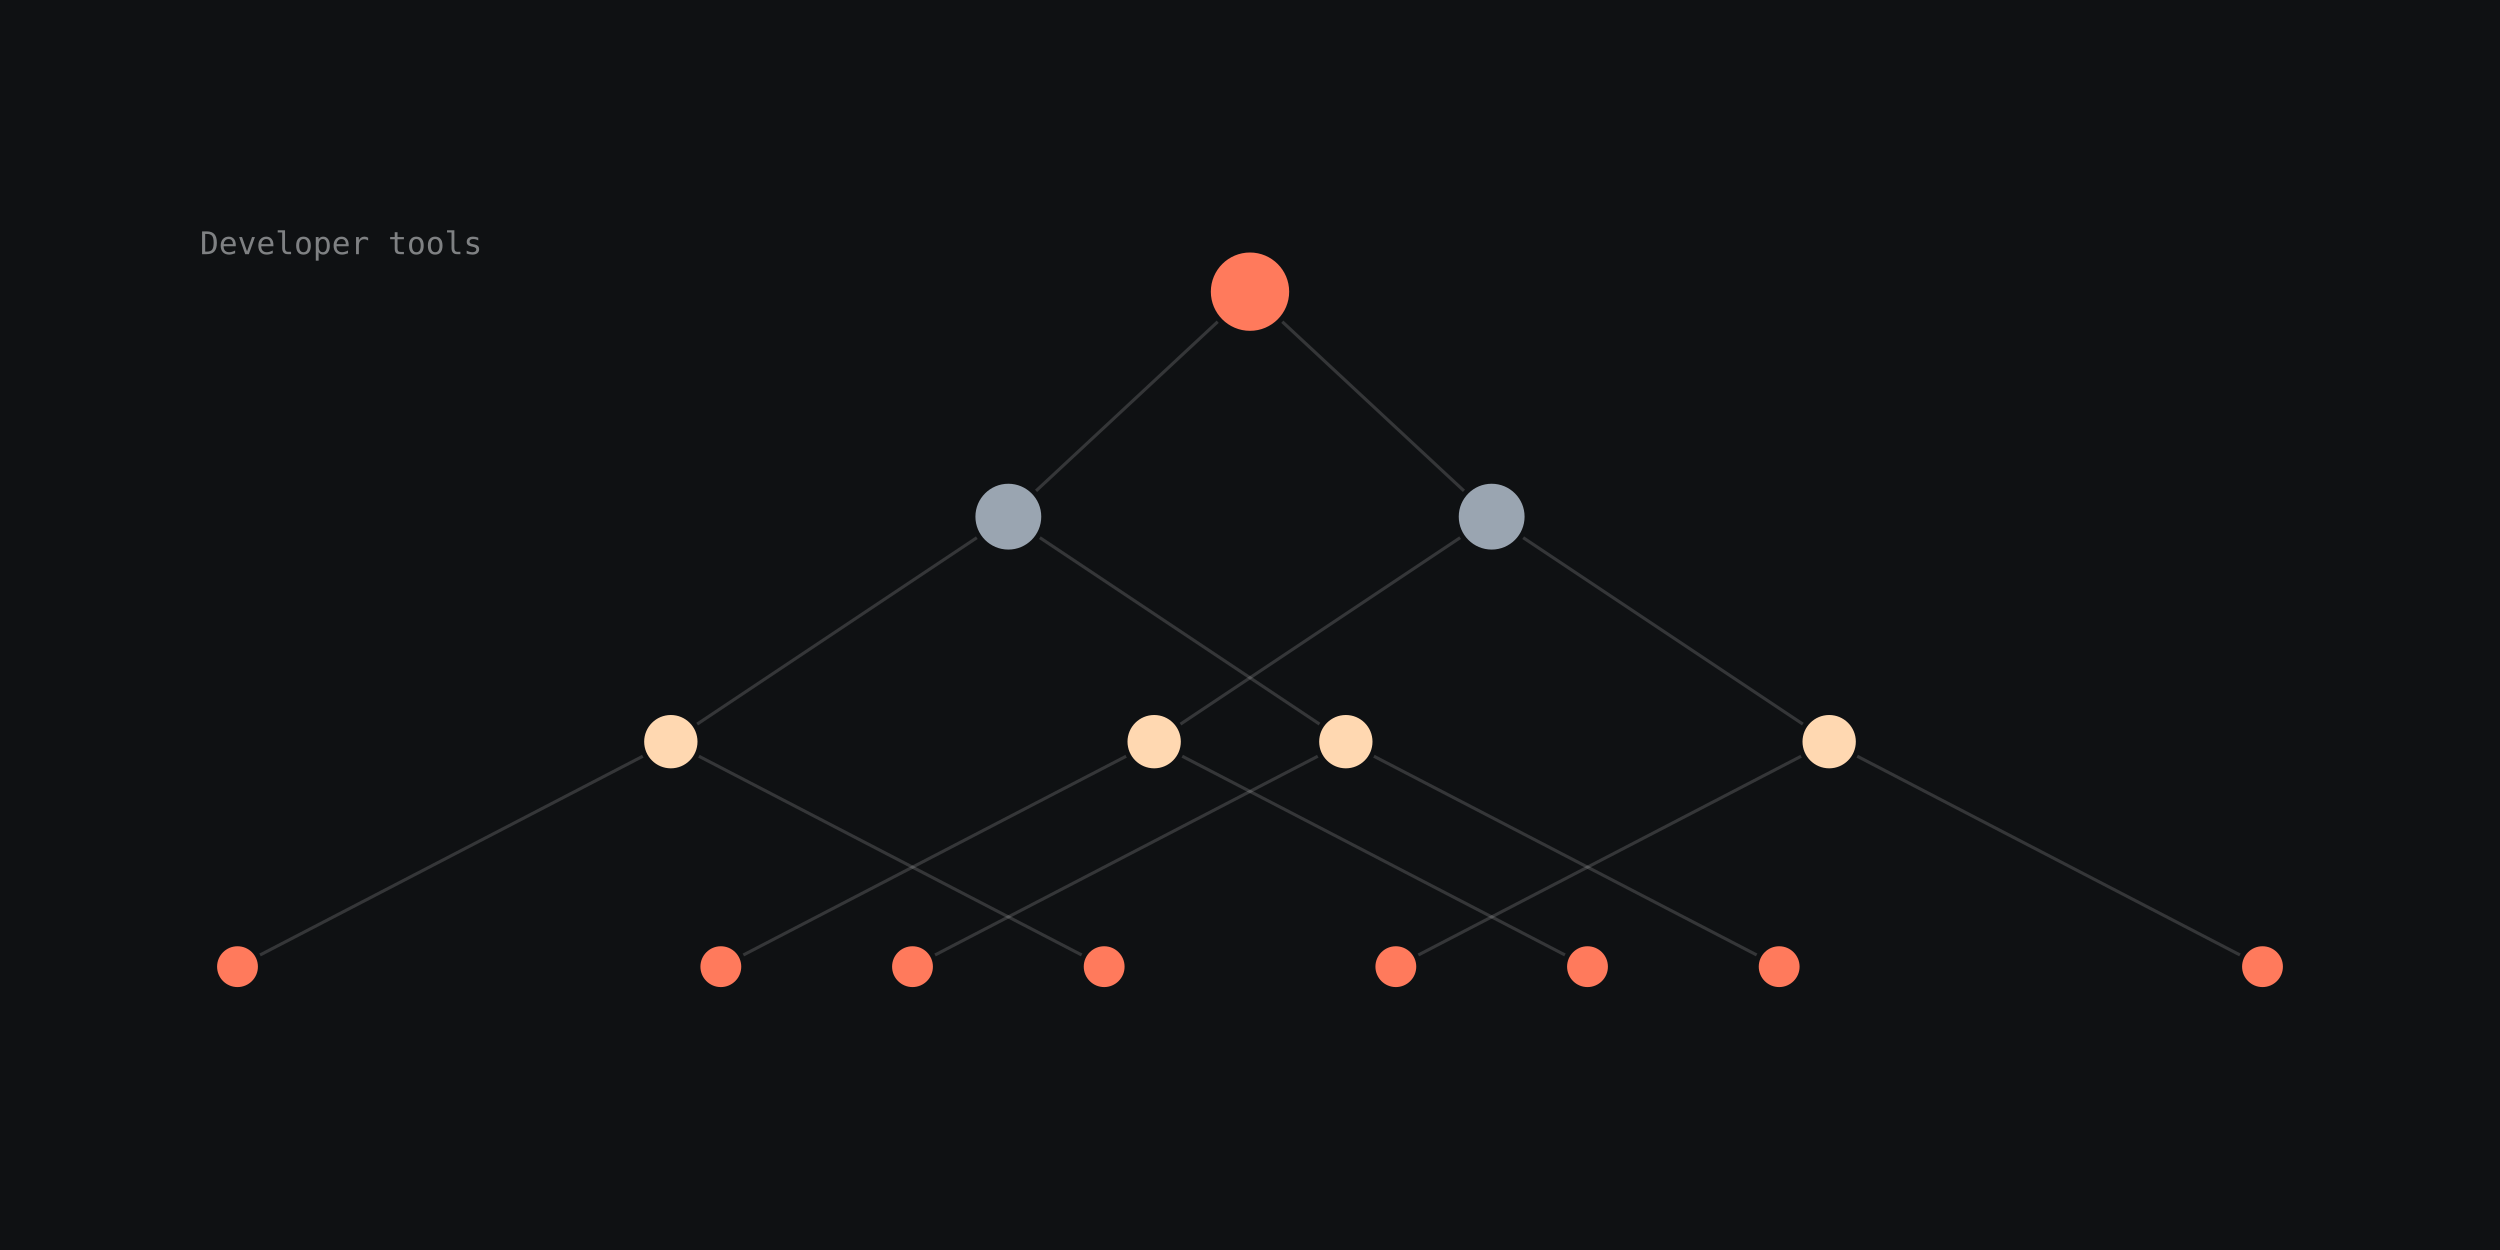
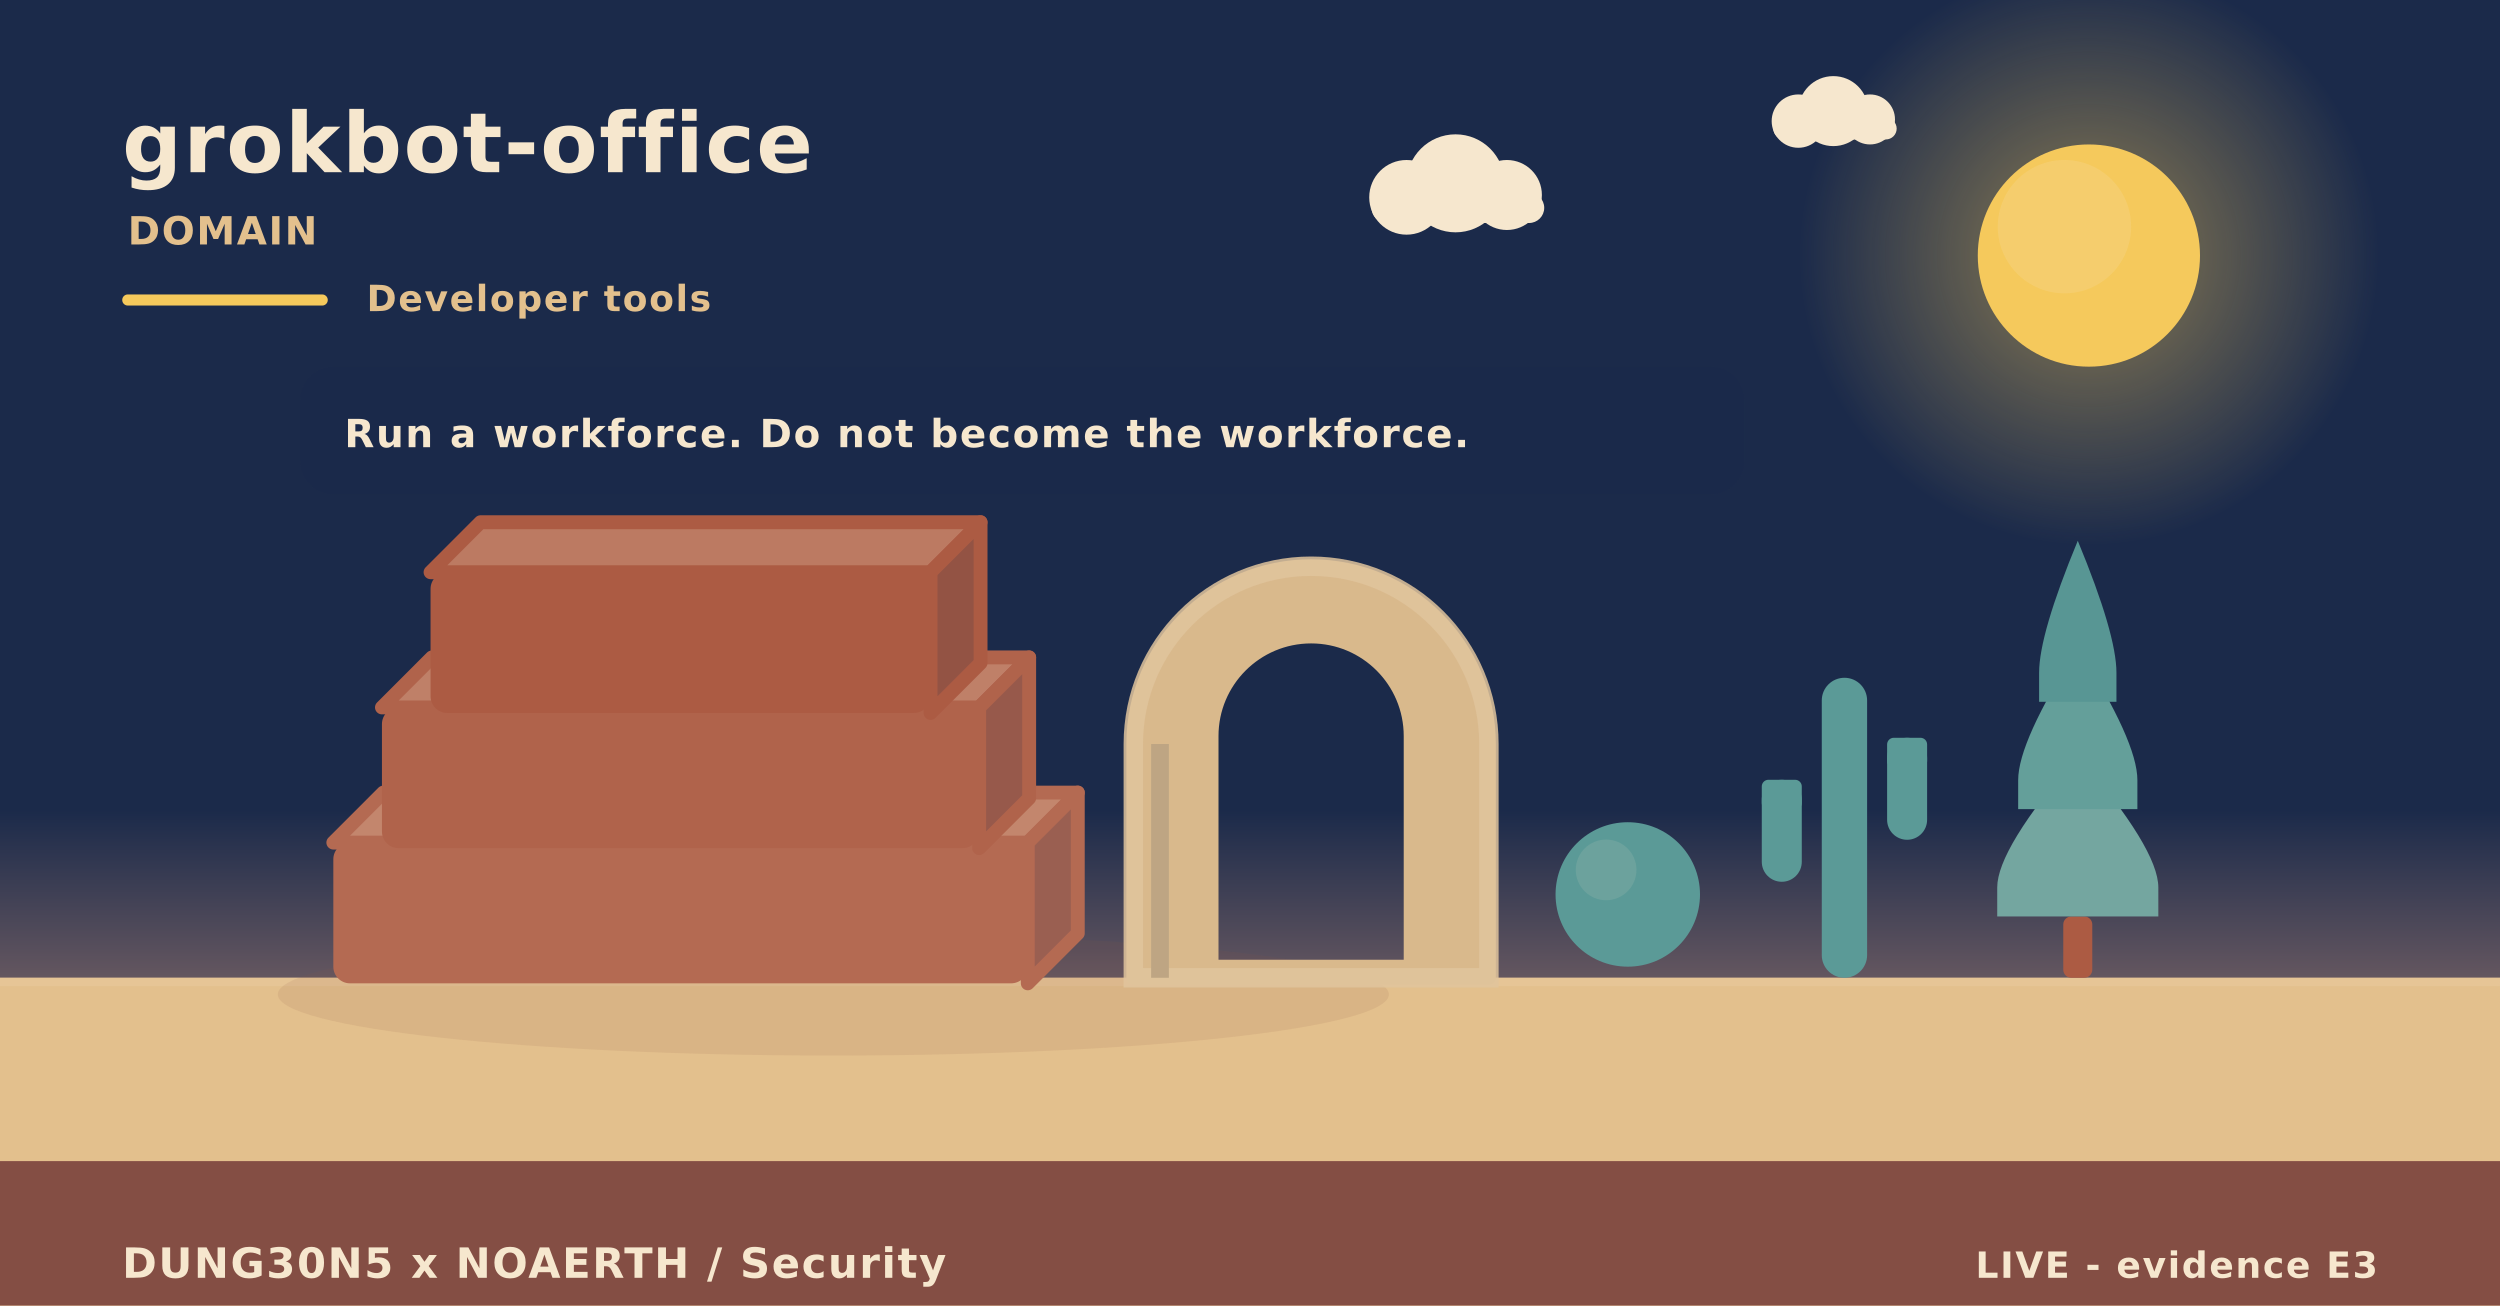
- <svg xmlns="http://www.w3.org/2000/svg" viewBox="0 0 1200 600" width="1200" height="600" role="img" aria-label="grokbot-office domain model">
-   <rect width="1200" height="600" fill="#0f1113" />
-   <defs>
-     <linearGradient id="gd" x1="0" y1="0" x2="1" y2="1">
-       <stop offset="0%" stop-color="#ff7a5c" />
-       <stop offset="100%" stop-color="#9aa5b1" />
-     </linearGradient>
-   </defs>
-   <line x1="600.00" y1="140.00" x2="716.00" y2="248.00" stroke="rgba(241,243,245,0.300)" stroke-width="1.50" opacity="0.55" />
-   <line x1="600.00" y1="140.00" x2="484.00" y2="248.00" stroke="rgba(241,243,245,0.300)" stroke-width="1.50" opacity="0.55" />
-   <line x1="716.00" y1="248.00" x2="878.00" y2="356.00" stroke="rgba(241,243,245,0.300)" stroke-width="1.50" opacity="0.55" />
-   <line x1="716.00" y1="248.00" x2="554.00" y2="356.00" stroke="rgba(241,243,245,0.300)" stroke-width="1.50" opacity="0.55" />
-   <line x1="484.00" y1="248.00" x2="646.00" y2="356.00" stroke="rgba(241,243,245,0.300)" stroke-width="1.50" opacity="0.55" />
-   <line x1="484.00" y1="248.00" x2="322.00" y2="356.00" stroke="rgba(241,243,245,0.300)" stroke-width="1.50" opacity="0.55" />
-   <line x1="878.00" y1="356.00" x2="1086.00" y2="464.00" stroke="rgba(241,243,245,0.300)" stroke-width="1.50" opacity="0.55" />
-   <line x1="878.00" y1="356.00" x2="670.00" y2="464.00" stroke="rgba(241,243,245,0.300)" stroke-width="1.50" opacity="0.55" />
-   <line x1="554.00" y1="356.00" x2="762.00" y2="464.00" stroke="rgba(241,243,245,0.300)" stroke-width="1.50" opacity="0.55" />
-   <line x1="554.00" y1="356.00" x2="346.00" y2="464.00" stroke="rgba(241,243,245,0.300)" stroke-width="1.50" opacity="0.55" />
-   <line x1="646.00" y1="356.00" x2="854.00" y2="464.00" stroke="rgba(241,243,245,0.300)" stroke-width="1.50" opacity="0.55" />
-   <line x1="646.00" y1="356.00" x2="438.00" y2="464.00" stroke="rgba(241,243,245,0.300)" stroke-width="1.50" opacity="0.55" />
-   <line x1="322.00" y1="356.00" x2="530.00" y2="464.00" stroke="rgba(241,243,245,0.300)" stroke-width="1.50" opacity="0.55" />
-   <line x1="322.00" y1="356.00" x2="114.00" y2="464.00" stroke="rgba(241,243,245,0.300)" stroke-width="1.50" opacity="0.55" />
-   <circle cx="600.00" cy="140.00" r="20.00" fill="#ff7a5c" opacity="1.00" stroke="#0f1113" stroke-width="2.40" />
-   <circle cx="716.00" cy="248.00" r="17.00" fill="#9aa5b1" opacity="1.00" stroke="#0f1113" stroke-width="2.40" />
-   <circle cx="484.00" cy="248.00" r="17.00" fill="#9aa5b1" opacity="1.00" stroke="#0f1113" stroke-width="2.40" />
-   <circle cx="878.00" cy="356.00" r="14.00" fill="#ffd8b1" opacity="1.00" stroke="#0f1113" stroke-width="2.40" />
-   <circle cx="554.00" cy="356.00" r="14.00" fill="#ffd8b1" opacity="1.00" stroke="#0f1113" stroke-width="2.40" />
-   <circle cx="646.00" cy="356.00" r="14.00" fill="#ffd8b1" opacity="1.00" stroke="#0f1113" stroke-width="2.40" />
-   <circle cx="322.00" cy="356.00" r="14.00" fill="#ffd8b1" opacity="1.00" stroke="#0f1113" stroke-width="2.40" />
-   <circle cx="1086.00" cy="464.00" r="11.00" fill="#ff7a5c" opacity="1.00" stroke="#0f1113" stroke-width="2.40" />
-   <circle cx="670.00" cy="464.00" r="11.00" fill="#ff7a5c" opacity="1.00" stroke="#0f1113" stroke-width="2.40" />
-   <circle cx="762.00" cy="464.00" r="11.00" fill="#ff7a5c" opacity="1.00" stroke="#0f1113" stroke-width="2.40" />
-   <circle cx="346.00" cy="464.00" r="11.00" fill="#ff7a5c" opacity="1.00" stroke="#0f1113" stroke-width="2.40" />
-   <circle cx="854.00" cy="464.00" r="11.00" fill="#ff7a5c" opacity="1.00" stroke="#0f1113" stroke-width="2.40" />
-   <circle cx="438.00" cy="464.00" r="11.00" fill="#ff7a5c" opacity="1.00" stroke="#0f1113" stroke-width="2.40" />
-   <circle cx="530.00" cy="464.00" r="11.00" fill="#ff7a5c" opacity="1.00" stroke="#0f1113" stroke-width="2.40" />
-   <circle cx="114.00" cy="464.00" r="11.00" fill="#ff7a5c" opacity="1.00" stroke="#0f1113" stroke-width="2.40" />
-   <text x="96" y="122" font-family="ui-monospace,Menlo,monospace" font-size="15" fill="rgba(241,243,245,0.500)">Developer tools</text>
+ <svg xmlns="http://www.w3.org/2000/svg" width="900" height="470" viewBox="0 0 900 470" role="img" aria-label="grokbot-office - the problem it addresses">
+   <linearGradient id="skym" x1="0" y1="0" x2="0" y2="1">
+     <stop offset="0" stop-color="#1b2a4a" />
+     <stop offset="0.62" stop-color="#1b2a4a" />
+     <stop offset="1" stop-color="#f3ad8a" />
+   </linearGradient>
+   <rect width="900" height="470" fill="url(#skym)" />
+   <radialGradient id="sunm">
+     <stop offset="0.35" stop-color="#f5c95c" stop-opacity="0.34" />
+     <stop offset="1" stop-color="#f5c95c" stop-opacity="0" />
+   </radialGradient>
+   <circle cx="752" cy="92" r="104" fill="url(#sunm)" />
+   <circle cx="752" cy="92" r="40" fill="#f5c95c" />
+   <circle cx="743.2" cy="81.6" r="24" fill="#f5d27e" opacity="0.5" />
+   <g>
+     <circle cx="524" cy="66" r="17.64" fill="#f6e7ce" />
+     <circle cx="506.36" cy="71.04" r="13.44" fill="#f6e7ce" />
+     <circle cx="542.48" cy="70.2" r="12.6" fill="#f6e7ce" />
+     <rect x="493.76" y="69.36" width="62.16" height="10.92" rx="5.46" fill="#f6e7ce" />
+   </g>
+   <g>
+     <circle cx="660" cy="40" r="12.6" fill="#f6e7ce" />
+     <circle cx="647.4" cy="43.6" r="9.6" fill="#f6e7ce" />
+     <circle cx="673.2" cy="43" r="9" fill="#f6e7ce" />
+     <rect x="638.4" y="42.4" width="44.4" height="7.8" rx="3.9" fill="#f6e7ce" />
+   </g>
+   <rect x="0" y="352" width="900" height="118" fill="#e3c08d" />
+   <rect x="0" y="352" width="900" height="3" fill="#e6c596" />
+   <text x="44" y="62" font-family="Verdana,DejaVu Sans,sans-serif" font-size="30" font-weight="700" letter-spacing="0.6" fill="#f6e7ce" text-anchor="start">grokbot-office</text>
+   <text x="46" y="88" font-family="Verdana,DejaVu Sans,sans-serif" font-size="14" font-weight="700" letter-spacing="0.6" fill="#e3c08d" text-anchor="start">DOMAIN</text>
+   <rect x="44" y="106" width="74" height="4" rx="2" fill="#f5c95c" />
+   <text x="132" y="112" font-family="Verdana,DejaVu Sans,sans-serif" font-size="13" font-weight="700" letter-spacing="0.6" fill="#e3c08d" text-anchor="start">Developer tools</text>
+   <ellipse cx="300" cy="358" rx="200" ry="22" fill="rgba(138,90,68,0.11)" />
+   <path d="M120,303.33 L370,303.33 L388,285.33 L138,285.33 Z" fill="#c3866d" stroke="#b46a52" stroke-width="5" stroke-linejoin="round" />
+   <path d="M370,303.33 L388,285.33 L388,336 L370,354 Z" fill="#9a5f51" stroke="#b46a52" stroke-width="5" stroke-linejoin="round" />
+   <rect x="120" y="303.33" width="250" height="50.67" rx="6" fill="#b46a52" />
+   <path d="M137.5,254.67 L352.5,254.67 L370.5,236.67 L155.5,236.67 Z" fill="#bf8068" stroke="#b0634b" stroke-width="5" stroke-linejoin="round" />
+   <path d="M352.5,254.67 L370.5,236.67 L370.5,287.33 L352.5,305.33 Z" fill="#97594b" stroke="#b0634b" stroke-width="5" stroke-linejoin="round" />
+   <rect x="137.5" y="254.67" width="215" height="50.67" rx="6" fill="#b0634b" />
+   <path d="M155,206 L335,206 L353,188 L173,188 Z" fill="#bc7a62" stroke="#ac5b43" stroke-width="5" stroke-linejoin="round" />
+   <path d="M335,206 L353,188 L353,238.67 L335,256.67 Z" fill="#935344" stroke="#ac5b43" stroke-width="5" stroke-linejoin="round" />
+   <rect x="155" y="206" width="180" height="50.67" rx="6" fill="#ac5b43" />
+   <path d="M408,352 L408,267.84 A64,64 0 0 1 536,267.84 L536,352 Z M436.16,348 L436.16,264.97 A35.84,35.84 0 0 1 507.84,264.97 L507.84,348 Z" fill="#d9b98c" fill-rule="evenodd" stroke="#d9b98c" stroke-width="5" stroke-linejoin="round" />
+   <path d="M408,352 L408,267.84 A64,64 0 0 1 536,267.84 L536,352 Z" fill="none" stroke="#e0c49c" stroke-width="7" stroke-linecap="round" opacity="0.85" />
+   <rect x="414.4" y="267.84" width="6.4" height="84.16" fill="#bea583" />
+   <circle cx="586" cy="322" r="26" fill="#5b9a97" />
+   <circle cx="578.2" cy="313.16" r="10.92" fill="#7aa9a2" opacity="0.55" />
+   <rect x="655.84" y="244" width="16.32" height="108" rx="8.16" fill="#5b9a97" />
+   <rect x="634.24" y="280.72" width="14.4" height="36.72" rx="7.2" fill="#5b9a97" />
+   <rect x="634.24" y="280.72" width="14.4" height="10.8" rx="2.4" fill="#5b9a97" />
+   <rect x="679.36" y="265.6" width="14.4" height="36.72" rx="7.2" fill="#5b9a97" />
+   <rect x="679.36" y="265.6" width="14.4" height="10.8" rx="2.4" fill="#5b9a97" />
+   <rect x="742.78" y="329.92" width="10.44" height="22.08" rx="2.9" fill="#ac5b43" />
+   <path d="M748,271.96 Q719,305.58 719,319.49 Q719,329.92 719,329.92 L777,329.92 Q777,329.92 777,319.49 Q777,305.58 748,271.96 Z" fill="#74a6a0" />
+   <path d="M748,233.32 Q726.54,266.94 726.54,280.85 Q726.54,291.28 726.54,291.28 L769.46,291.28 Q769.46,291.28 769.46,280.85 Q769.46,266.94 748,233.32 Z" fill="#649f9a" />
+   <path d="M748,194.68 Q734.08,228.3 734.08,242.21 Q734.08,252.64 734.08,252.64 L761.92,252.64 Q761.92,252.64 761.92,242.21 Q761.92,228.3 748,194.68 Z" fill="#589694" />
+   <rect x="108" y="132" width="520" height="46" rx="12" fill="rgba(27,42,74,0.42)" opacity="0.94" />
+   <text x="124" y="161" font-family="Verdana,DejaVu Sans,sans-serif" font-size="14" font-weight="700" letter-spacing="0.6" fill="#f6e7ce" text-anchor="start">Run a workforce. Do not become the workforce.</text>
+   <rect x="0" y="418" width="900" height="52" rx="0" fill="#7e4740" opacity="0.94" />
+   <text x="44" y="460" font-family="Verdana,DejaVu Sans,sans-serif" font-size="15" font-weight="700" letter-spacing="0.6" fill="#f6e7ce" text-anchor="start">DUNG30N5 x NOAERTH  /  Security</text>
+   <text x="856" y="460" font-family="Verdana,DejaVu Sans,sans-serif" font-size="13" font-weight="700" letter-spacing="0.6" fill="#f6e7ce" text-anchor="end">LIVE  -  evidence E3</text>
</svg>
